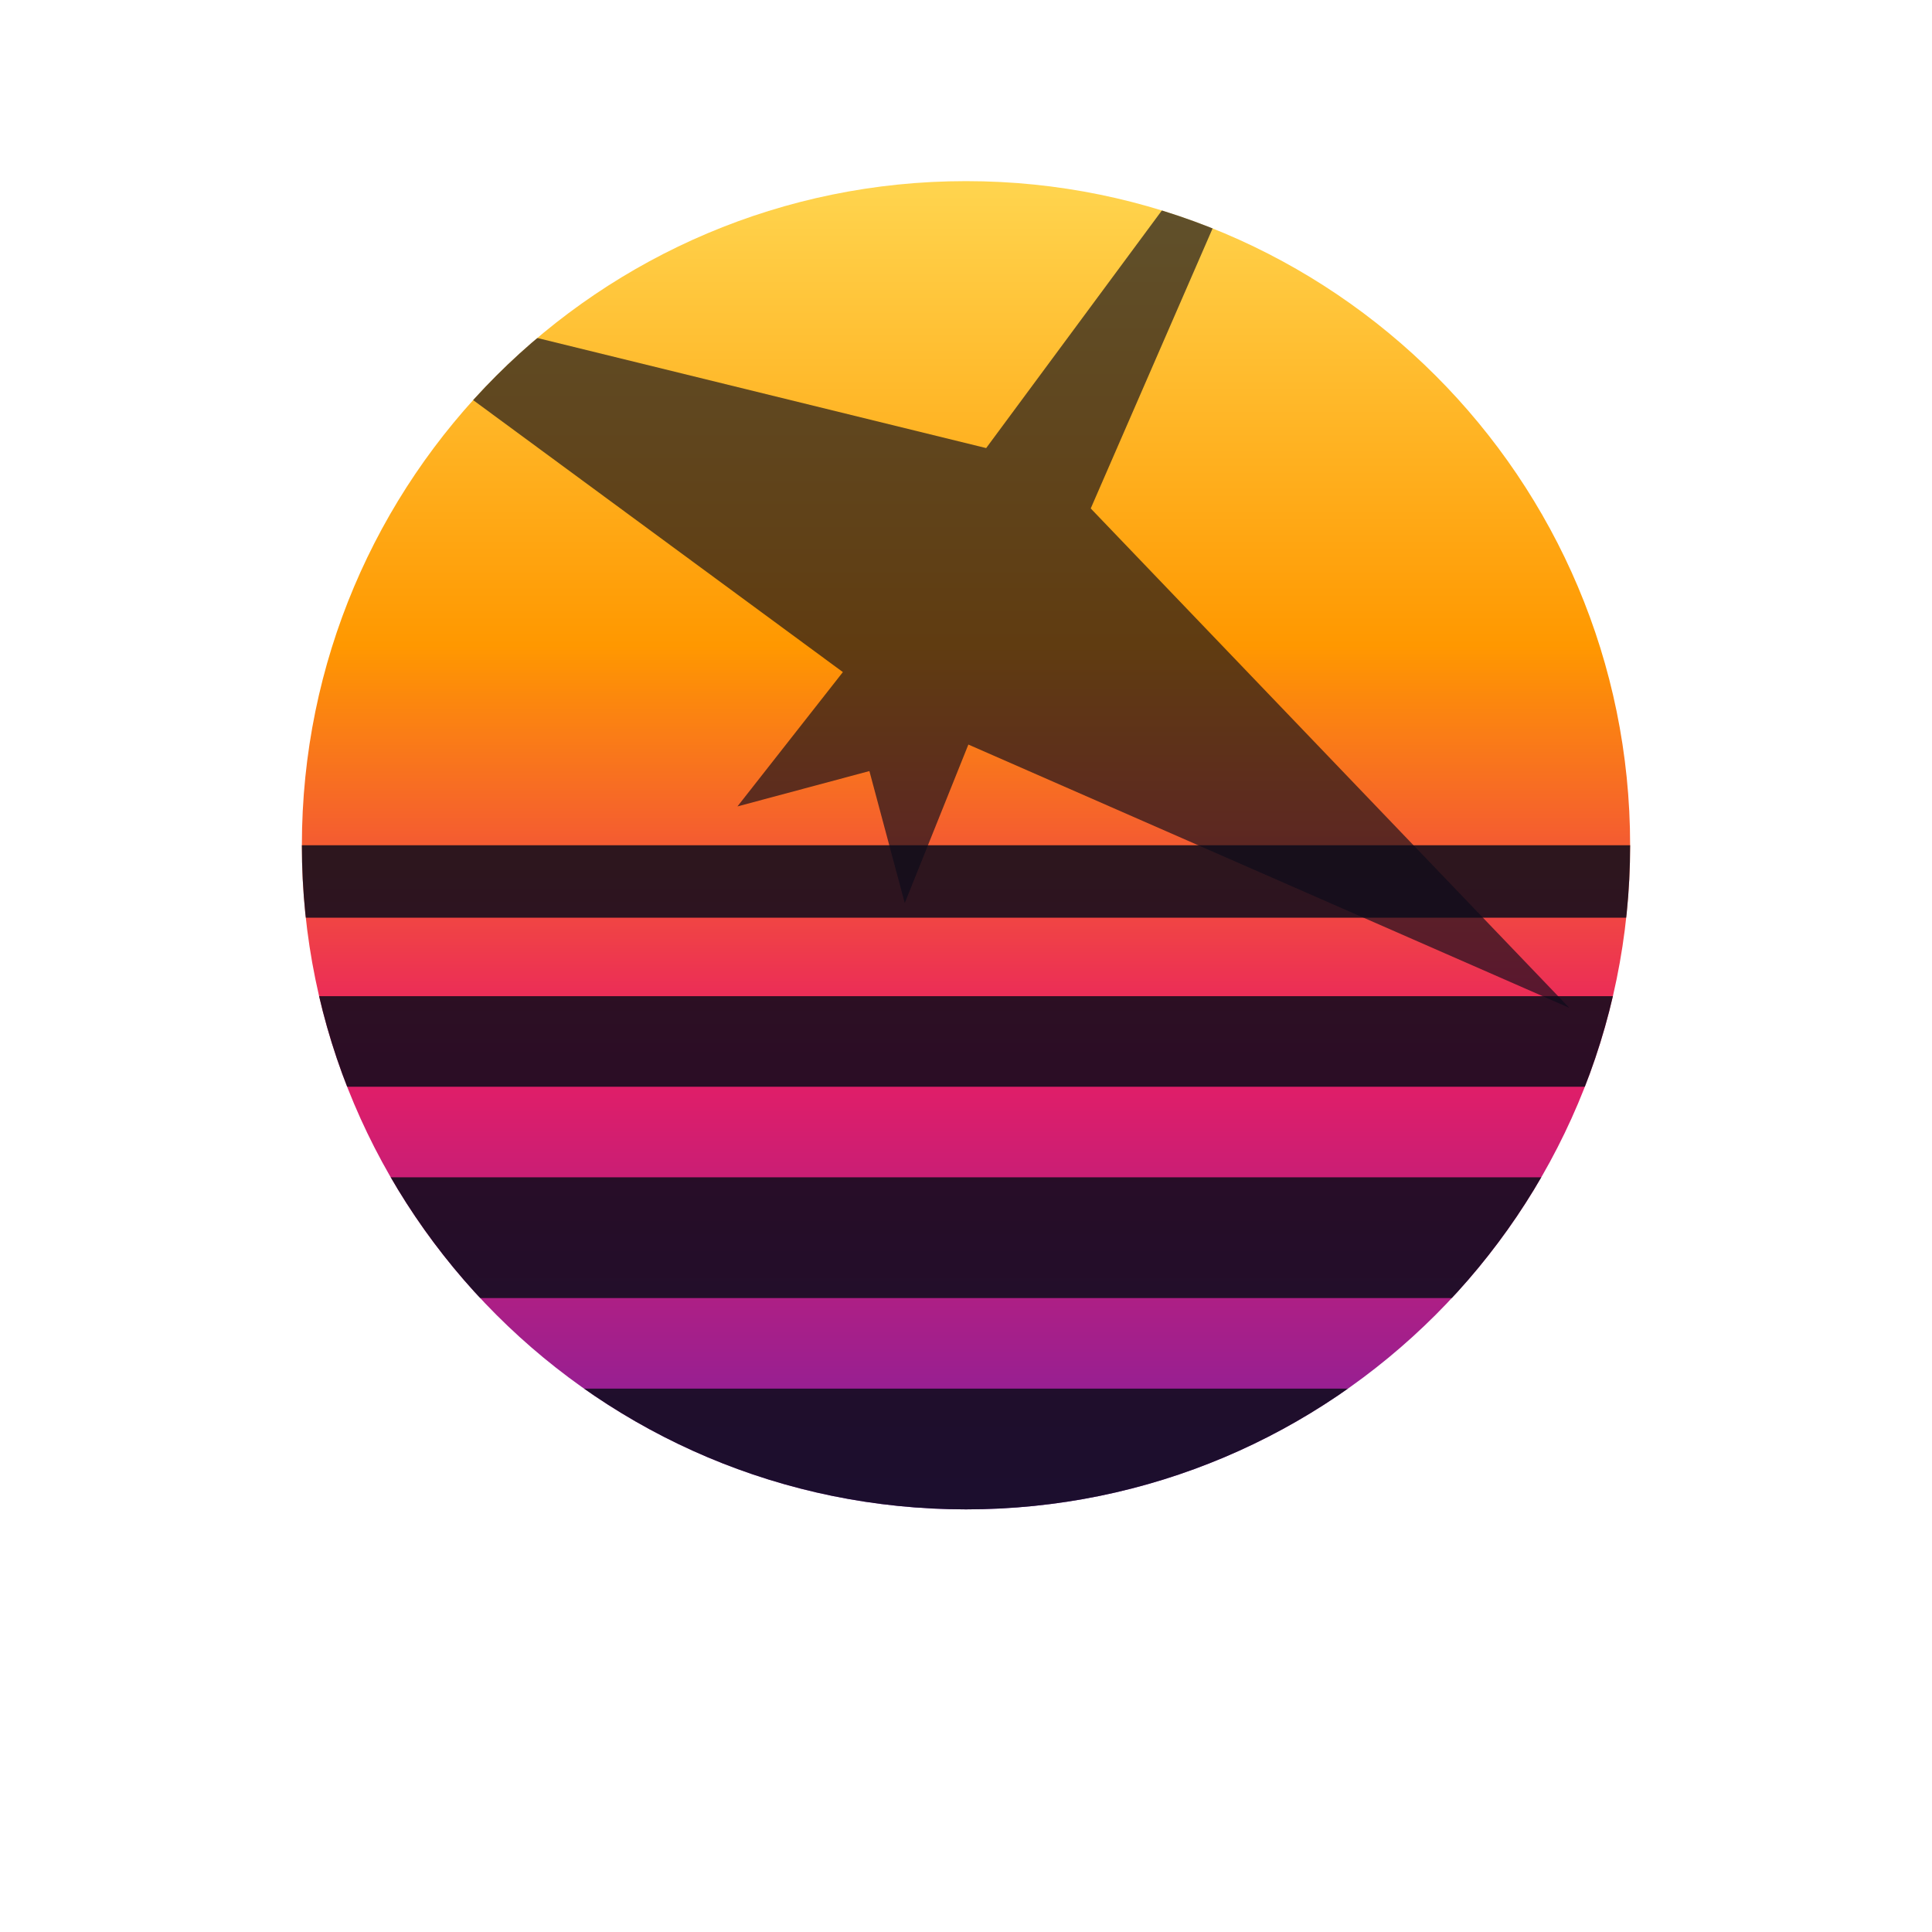
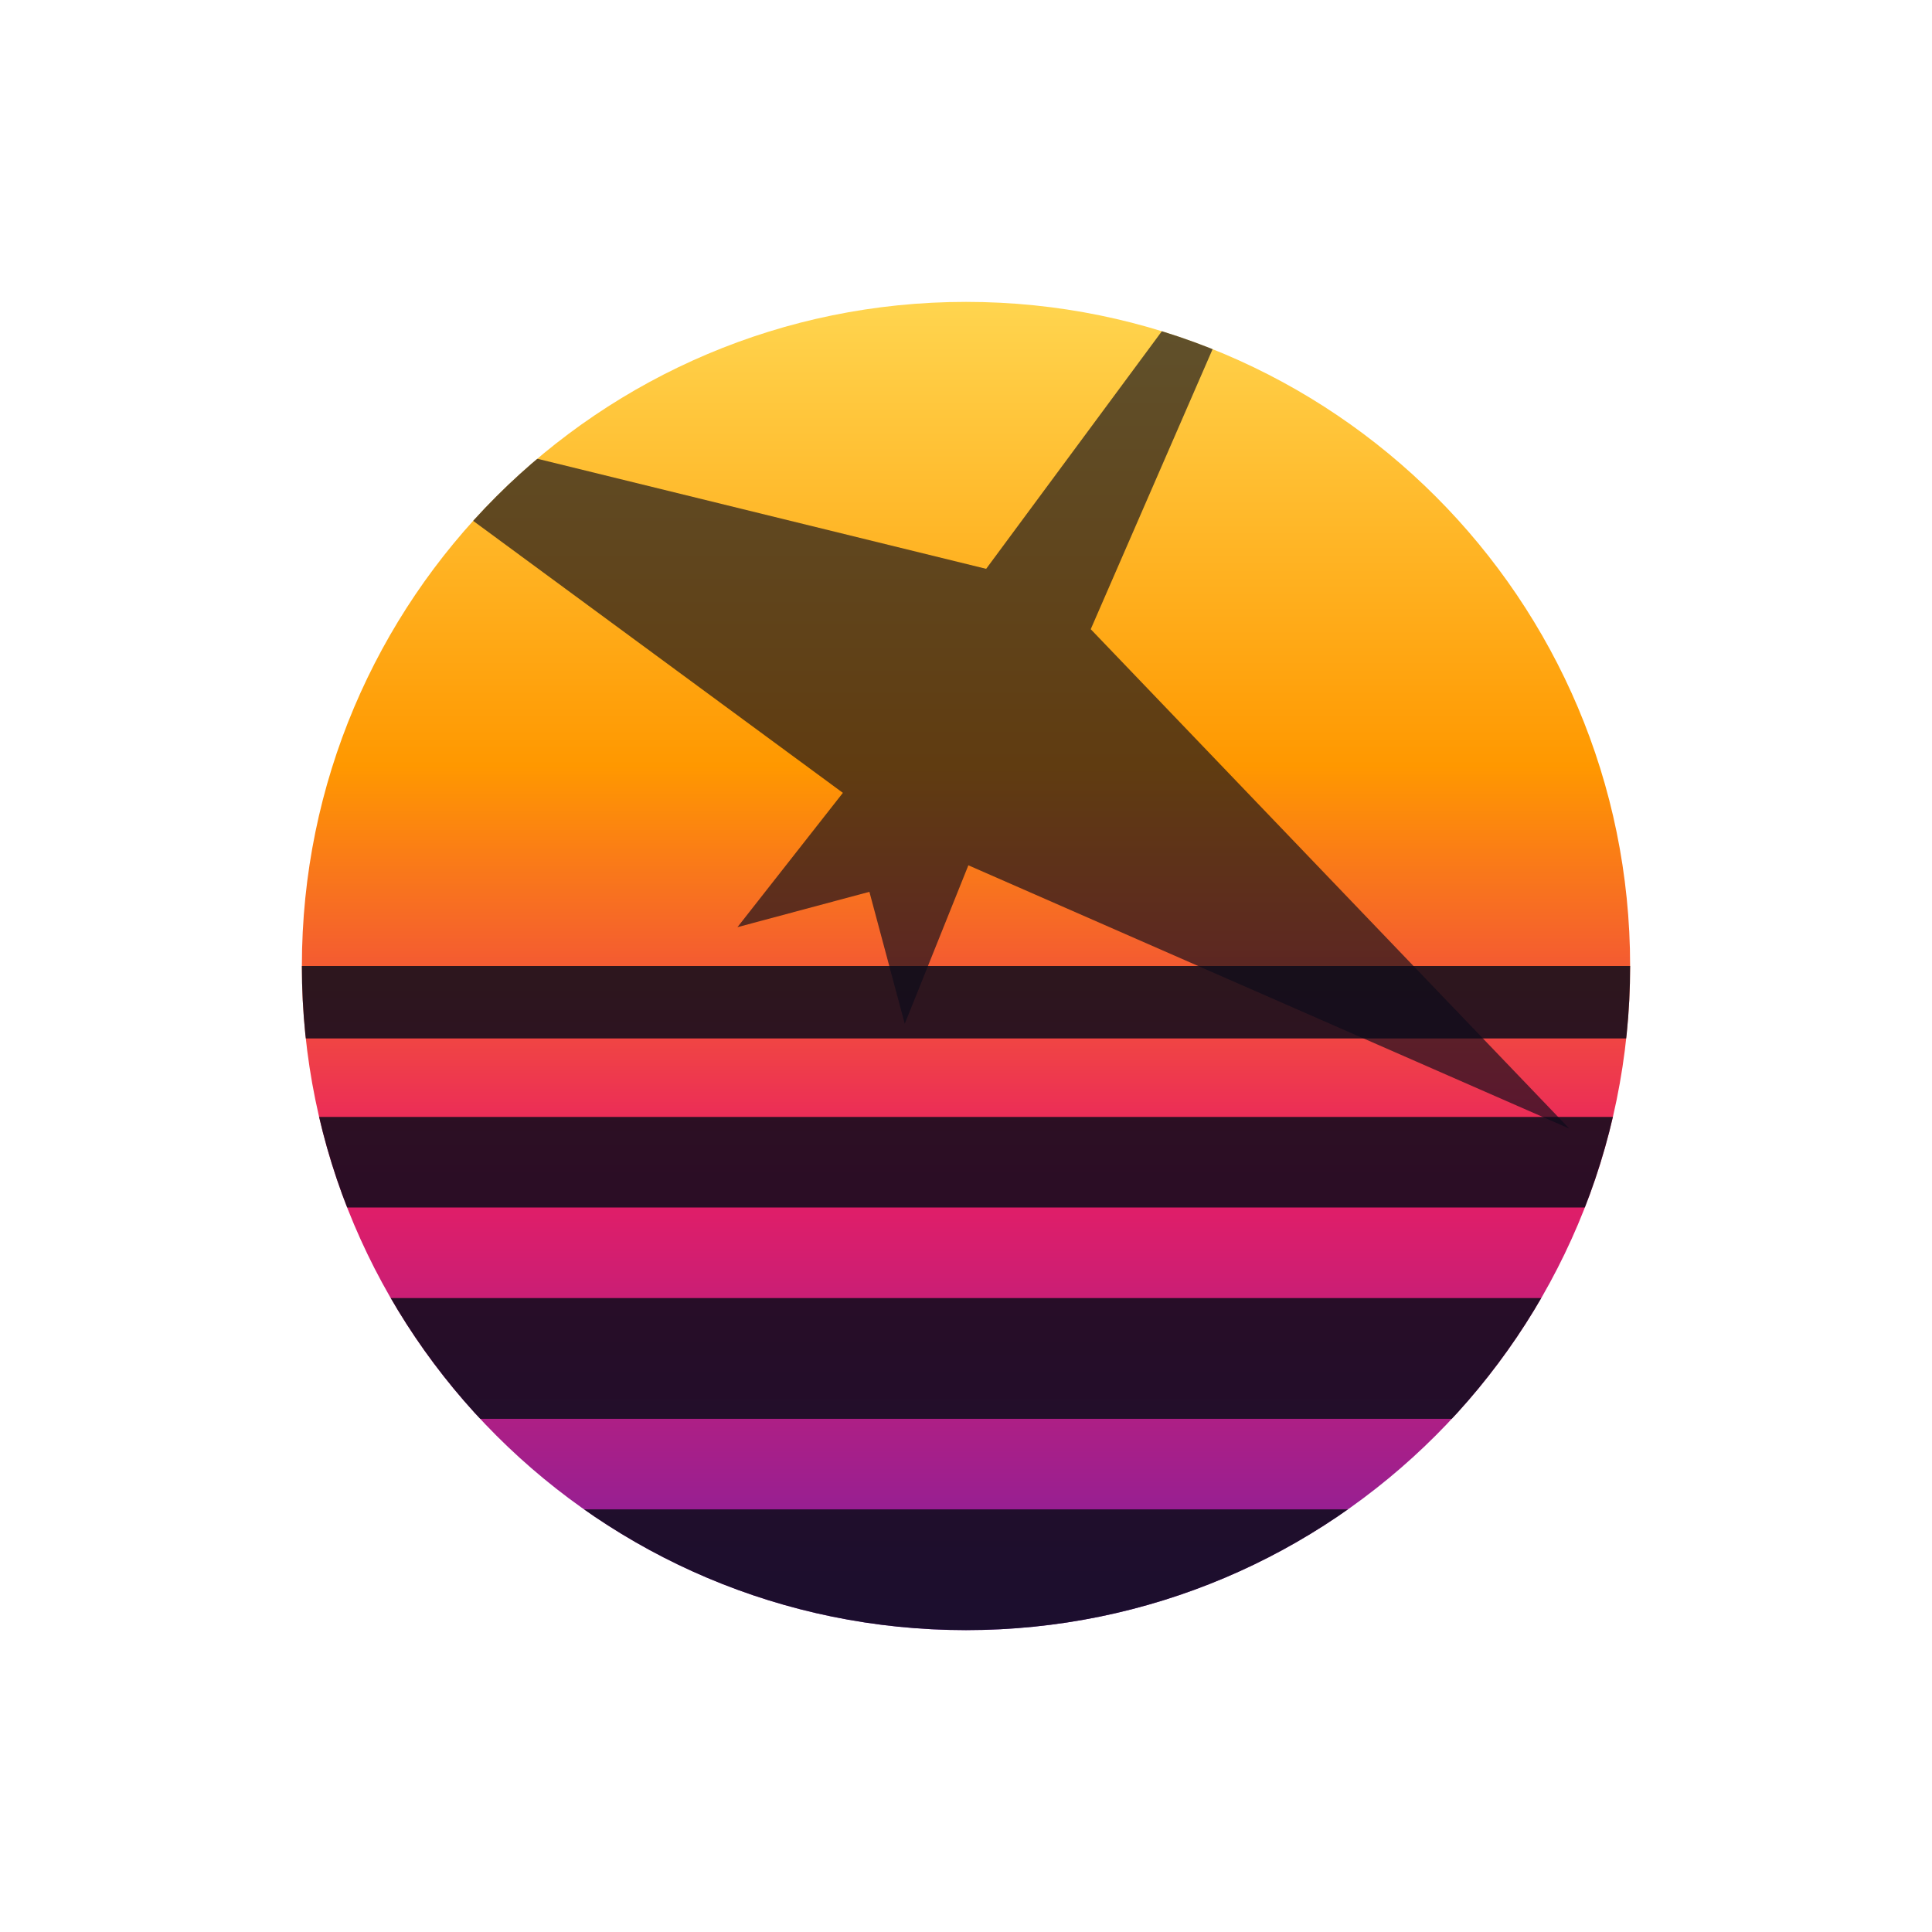
<svg xmlns="http://www.w3.org/2000/svg" viewBox="0 0 32 32" width="32" height="32">
  <defs>
    <linearGradient id="sun" x1="0" y1="0" x2="0" y2="1">
      <stop offset="0%" stop-color="#FFD54F" />
      <stop offset="35%" stop-color="#FF9800" />
      <stop offset="65%" stop-color="#E91E63" />
      <stop offset="100%" stop-color="#7B1FA2" />
    </linearGradient>
    <clipPath id="sc">
-       <circle cx="16" cy="14" r="11" />
+       <circle cx="16" cy="16" r="11" />
    </clipPath>
  </defs>
-   <circle cx="16" cy="14" r="11" fill="url(#sun)" />
+   <circle cx="16" cy="16" r="11" fill="url(#sun)" />
  <g clip-path="url(#sc)">
-     <rect x="4" y="14" width="24" height="1.2" fill="#0A0A1A" opacity="0.85" />
-     <rect x="4" y="16.5" width="24" height="1.5" fill="#0A0A1A" opacity="0.85" />
-     <rect x="4" y="19.5" width="24" height="2" fill="#0A0A1A" opacity="0.85" />
-     <rect x="4" y="23" width="24" height="3" fill="#0A0A1A" opacity="0.85" />
-     <g transform="translate(16,10) rotate(30) scale(0.4)">
+     <rect x="4" y="16" width="24" height="1.2" fill="#0A0A1A" opacity="0.85" />
+     <rect x="4" y="18.5" width="24" height="1.5" fill="#0A0A1A" opacity="0.85" />
+     <rect x="4" y="21.5" width="24" height="2" fill="#0A0A1A" opacity="0.85" />
+     <rect x="4" y="25" width="24" height="3" fill="#0A0A1A" opacity="0.85" />
+     <g transform="translate(16,12) rotate(30) scale(0.4)">
      <path d="M0,-28 L2.5,-6 L30,2 L3,5 L4,12 L0,8 L-4,12 L-3,5 L-30,2 L-2.5,-6 Z" fill="#0A0A1A" opacity="0.65" />
    </g>
  </g>
</svg>
